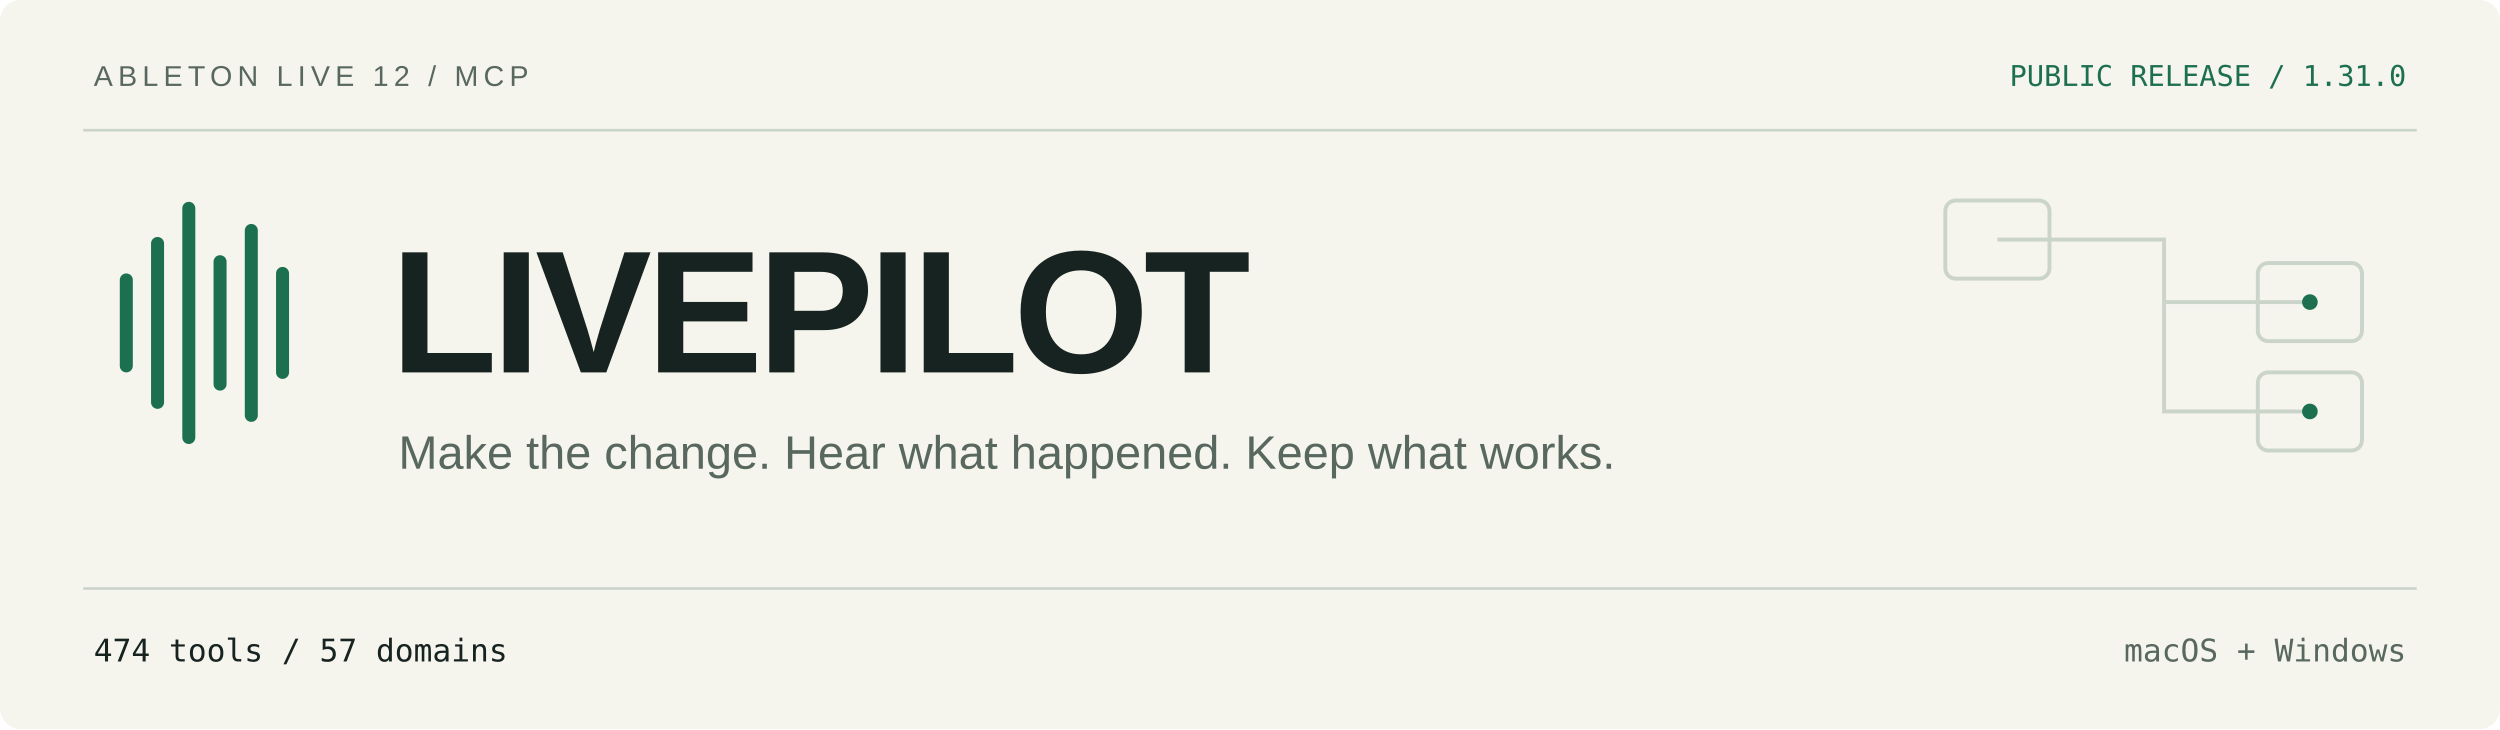
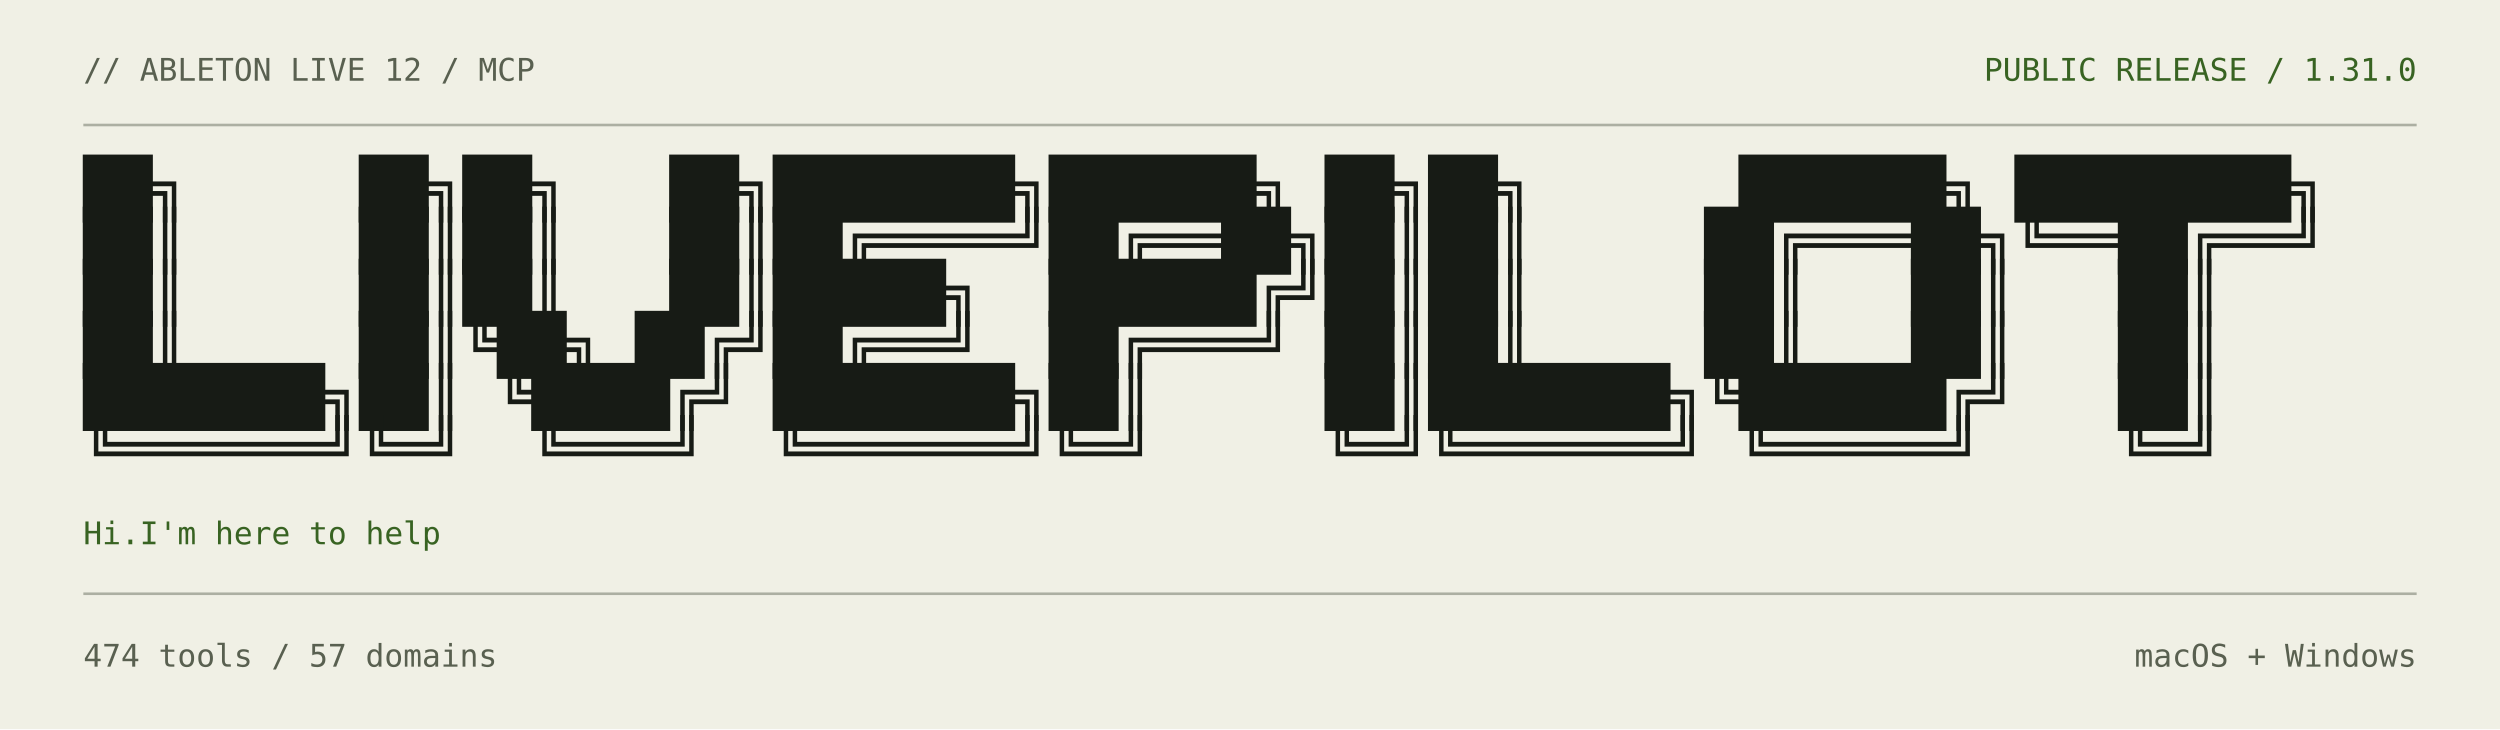
<svg xmlns="http://www.w3.org/2000/svg" viewBox="0 0 960 280" role="img" aria-labelledby="title desc">
-   <rect width="960" height="280" rx="8" fill="#f5f4ed" />
-   <path d="M32 50H928 M32 226H928" stroke="#cbd4c9" />
-   <text x="36" y="33" fill="#58685f" font-family="Arial, sans-serif" font-size="11" letter-spacing="2">ABLETON LIVE 12 / MCP</text>
-   <text x="924" y="33" text-anchor="end" fill="#1c704f" font-family="monospace" font-size="11">PUBLIC RELEASE / 1.31.0</text>
-   <rect x="46" y="105.0" width="5" height="38" rx="2.5" fill="#1c704f" />
-   <rect x="58" y="91.0" width="5" height="66" rx="2.5" fill="#1c704f" />
-   <rect x="70" y="77.5" width="5" height="93" rx="2.5" fill="#1c704f" />
-   <rect x="82" y="98.0" width="5" height="52" rx="2.5" fill="#1c704f" />
-   <rect x="94" y="86.0" width="5" height="76" rx="2.5" fill="#1c704f" />
-   <rect x="106" y="102.5" width="5" height="43" rx="2.5" fill="#1c704f" />
-   <text x="150" y="143" fill="#172321" font-family="Arial, sans-serif" font-size="67" font-weight="700" letter-spacing="-2">LIVEPILOT</text>
-   <text x="153" y="180" fill="#58685f" font-family="Arial, sans-serif" font-size="18">Make the change. Hear what happened. Keep what works.</text>
-   <g stroke="#cbd4c9" fill="none" stroke-width="1.5">
-     <path d="M767 92H831V116H887 M831 116V158H887" />
-     <rect x="747" y="77" width="40" height="30" rx="4" />
-     <rect x="867" y="101" width="40" height="30" rx="4" />
-     <rect x="867" y="143" width="40" height="30" rx="4" />
+   <rect width="960" height="280" fill="#f0f0e5" />
+   <g font-family="Menlo, Consolas, monospace" font-size="12" fill="#596050">
+     <text x="32" y="31">// ABLETON LIVE 12 / MCP</text>
+     <text x="928" y="31" text-anchor="end" fill="#386322">PUBLIC RELEASE / 1.31.0</text>
  </g>
-   <circle cx="887" cy="116" r="3" fill="#1c704f" />
-   <circle cx="887" cy="158" r="3" fill="#1c704f" />
-   <text x="36" y="254" fill="#172321" font-family="monospace" font-size="12">474 tools / 57 domains</text>
-   <text x="924" y="254" text-anchor="end" fill="#58685f" font-family="monospace" font-size="12">macOS + Windows</text>
+   <path d="M32 48H928 M32 228H928" stroke="#596050" stroke-opacity=".45" />
+   <g font-family="Menlo, Consolas, monospace" font-size="22" fill="#171b15" xml:space="preserve">
+     <text x="32 45.75 59.5 73.25 87 100.75 114.5 128.25 142 155.75 169.5 183.25 197 210.75 224.5 238.25 252 265.75 279.5 293.25 307 320.75 334.5 348.25 362 375.75 389.5 403.25 417 430.75 444.5 458.25 472 485.75 499.5 513.25 527 540.75 554.5 568.25 582 595.75 609.5 623.25 637 650.75 664.5 678.25 692 705.75 719.5 733.25 747 760.75 774.5 788.25 802 815.75 829.5 843.25 857 870.75 884.5 898.25 912" y="80">██╗     ██╗██╗   ██╗███████╗██████╗ ██╗██╗      ██████╗ ████████╗</text>
+     <text x="32 45.75 59.5 73.25 87 100.75 114.5 128.25 142 155.75 169.5 183.25 197 210.75 224.5 238.25 252 265.75 279.5 293.25 307 320.75 334.5 348.25 362 375.75 389.5 403.25 417 430.75 444.5 458.25 472 485.75 499.5 513.25 527 540.75 554.5 568.25 582 595.75 609.5 623.25 637 650.75 664.5 678.25 692 705.75 719.5 733.25 747 760.75 774.5 788.25 802 815.75 829.5 843.25 857 870.75 884.5 898.25 912" y="100">██║     ██║██║   ██║██╔════╝██╔══██╗██║██║     ██╔═══██╗╚══██╔══╝</text>
+     <text x="32 45.75 59.5 73.25 87 100.75 114.5 128.25 142 155.75 169.5 183.25 197 210.75 224.5 238.25 252 265.75 279.5 293.25 307 320.75 334.5 348.25 362 375.75 389.5 403.25 417 430.75 444.5 458.25 472 485.75 499.5 513.25 527 540.75 554.5 568.25 582 595.75 609.5 623.25 637 650.75 664.5 678.25 692 705.75 719.5 733.25 747 760.75 774.5 788.25 802 815.75 829.5 843.25 857 870.75" y="120">██║     ██║██║   ██║█████╗  ██████╔╝██║██║     ██║   ██║   ██║</text>
+     <text x="32 45.75 59.5 73.25 87 100.75 114.5 128.25 142 155.75 169.5 183.25 197 210.75 224.5 238.25 252 265.75 279.5 293.25 307 320.75 334.5 348.25 362 375.75 389.5 403.25 417 430.75 444.5 458.25 472 485.75 499.5 513.25 527 540.75 554.5 568.25 582 595.75 609.5 623.25 637 650.75 664.5 678.25 692 705.75 719.5 733.25 747 760.75 774.5 788.25 802 815.75 829.5 843.25 857 870.75" y="140">██║     ██║╚██╗ ██╔╝██╔══╝  ██╔═══╝ ██║██║     ██║   ██║   ██║</text>
+     <text x="32 45.75 59.5 73.25 87 100.75 114.5 128.25 142 155.75 169.5 183.25 197 210.75 224.5 238.25 252 265.75 279.5 293.25 307 320.75 334.5 348.25 362 375.75 389.5 403.25 417 430.75 444.5 458.25 472 485.75 499.5 513.25 527 540.75 554.5 568.25 582 595.75 609.5 623.25 637 650.75 664.5 678.25 692 705.75 719.5 733.25 747 760.75 774.5 788.25 802 815.75 829.5 843.25 857 870.75" y="160">███████╗██║ ╚████╔╝ ███████╗██║     ██║███████╗╚██████╔╝   ██║</text>
+     <text x="32 45.75 59.5 73.25 87 100.75 114.5 128.25 142 155.75 169.5 183.25 197 210.75 224.5 238.25 252 265.75 279.5 293.25 307 320.75 334.5 348.25 362 375.75 389.5 403.25 417 430.75 444.5 458.25 472 485.75 499.5 513.25 527 540.75 554.5 568.25 582 595.75 609.5 623.25 637 650.75 664.5 678.25 692 705.75 719.5 733.25 747 760.75 774.5 788.25 802 815.75 829.5 843.25 857 870.75" y="180">╚══════╝╚═╝  ╚═══╝  ╚══════╝╚═╝     ╚═╝╚══════╝ ╚═════╝    ╚═╝</text>
+   </g>
+   <text x="32" y="209" fill="#386322" font-family="Menlo, Consolas, monospace" font-size="12">Hi.I'm here to help</text>
+   <g font-family="Menlo, Consolas, monospace" font-size="12" fill="#596050">
+     <text x="32" y="256">474 tools / 57 domains</text>
+     <text x="928" y="256" text-anchor="end">macOS + Windows</text>
+   </g>
</svg>
